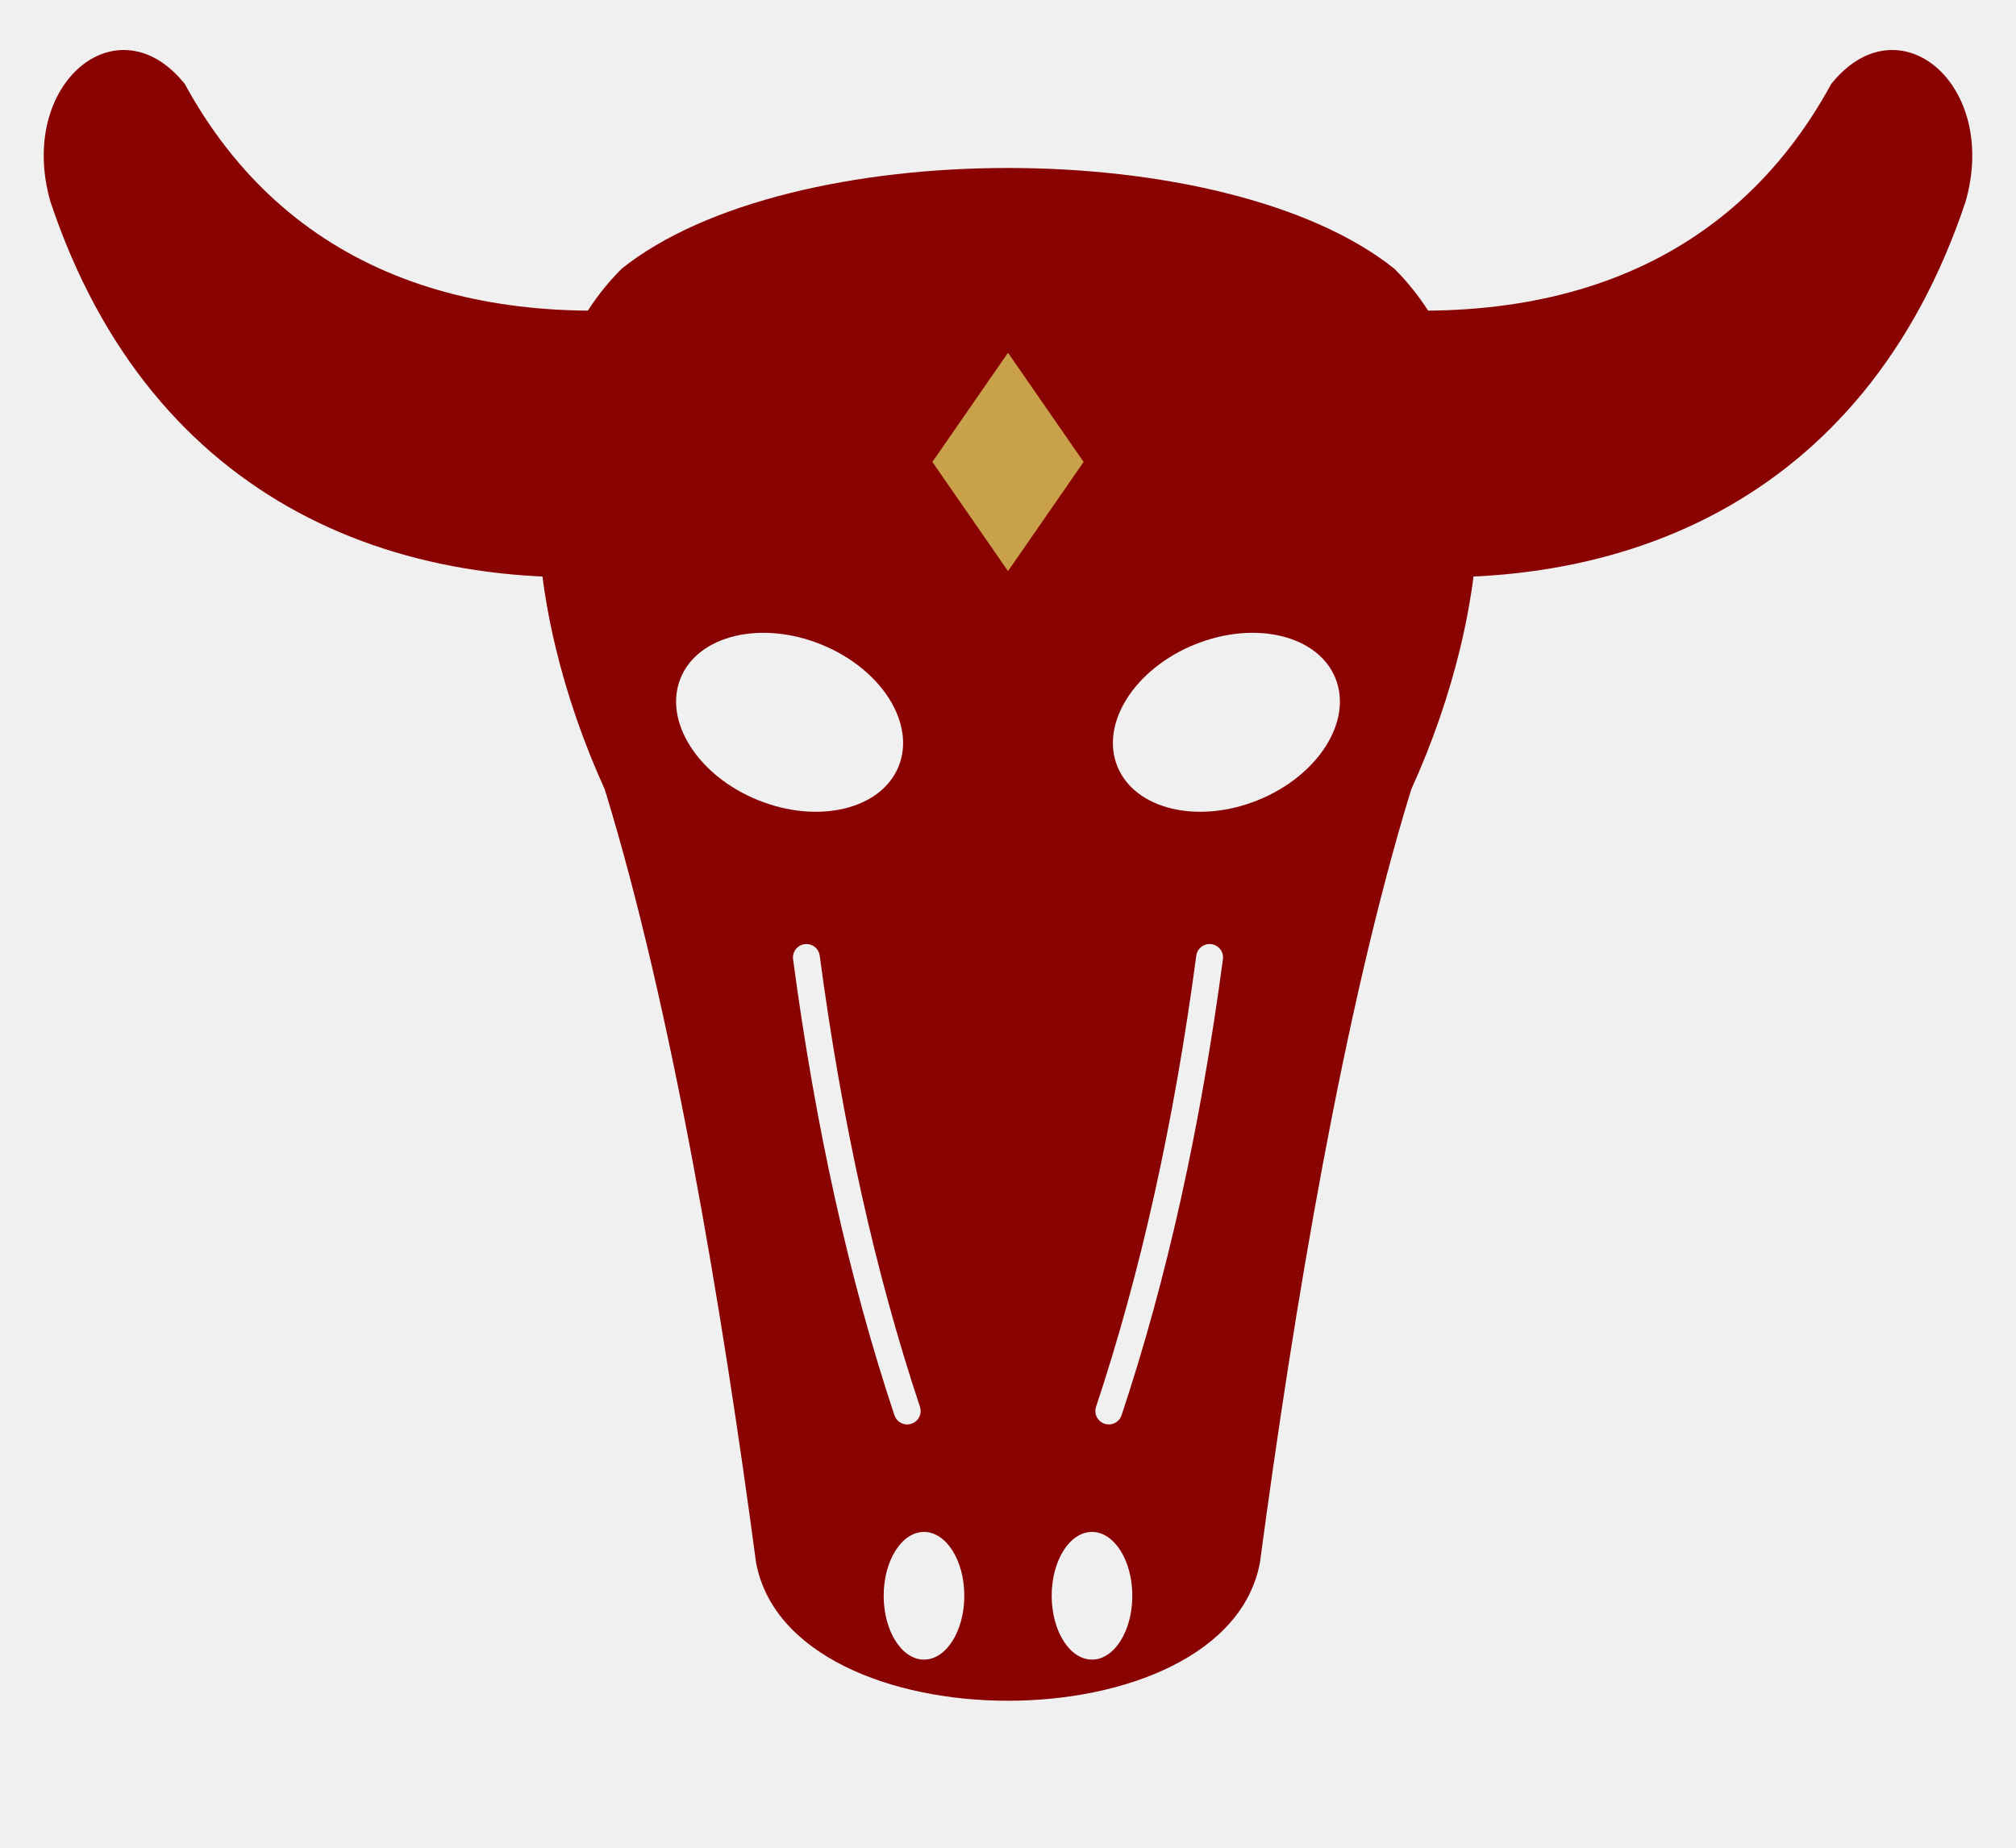
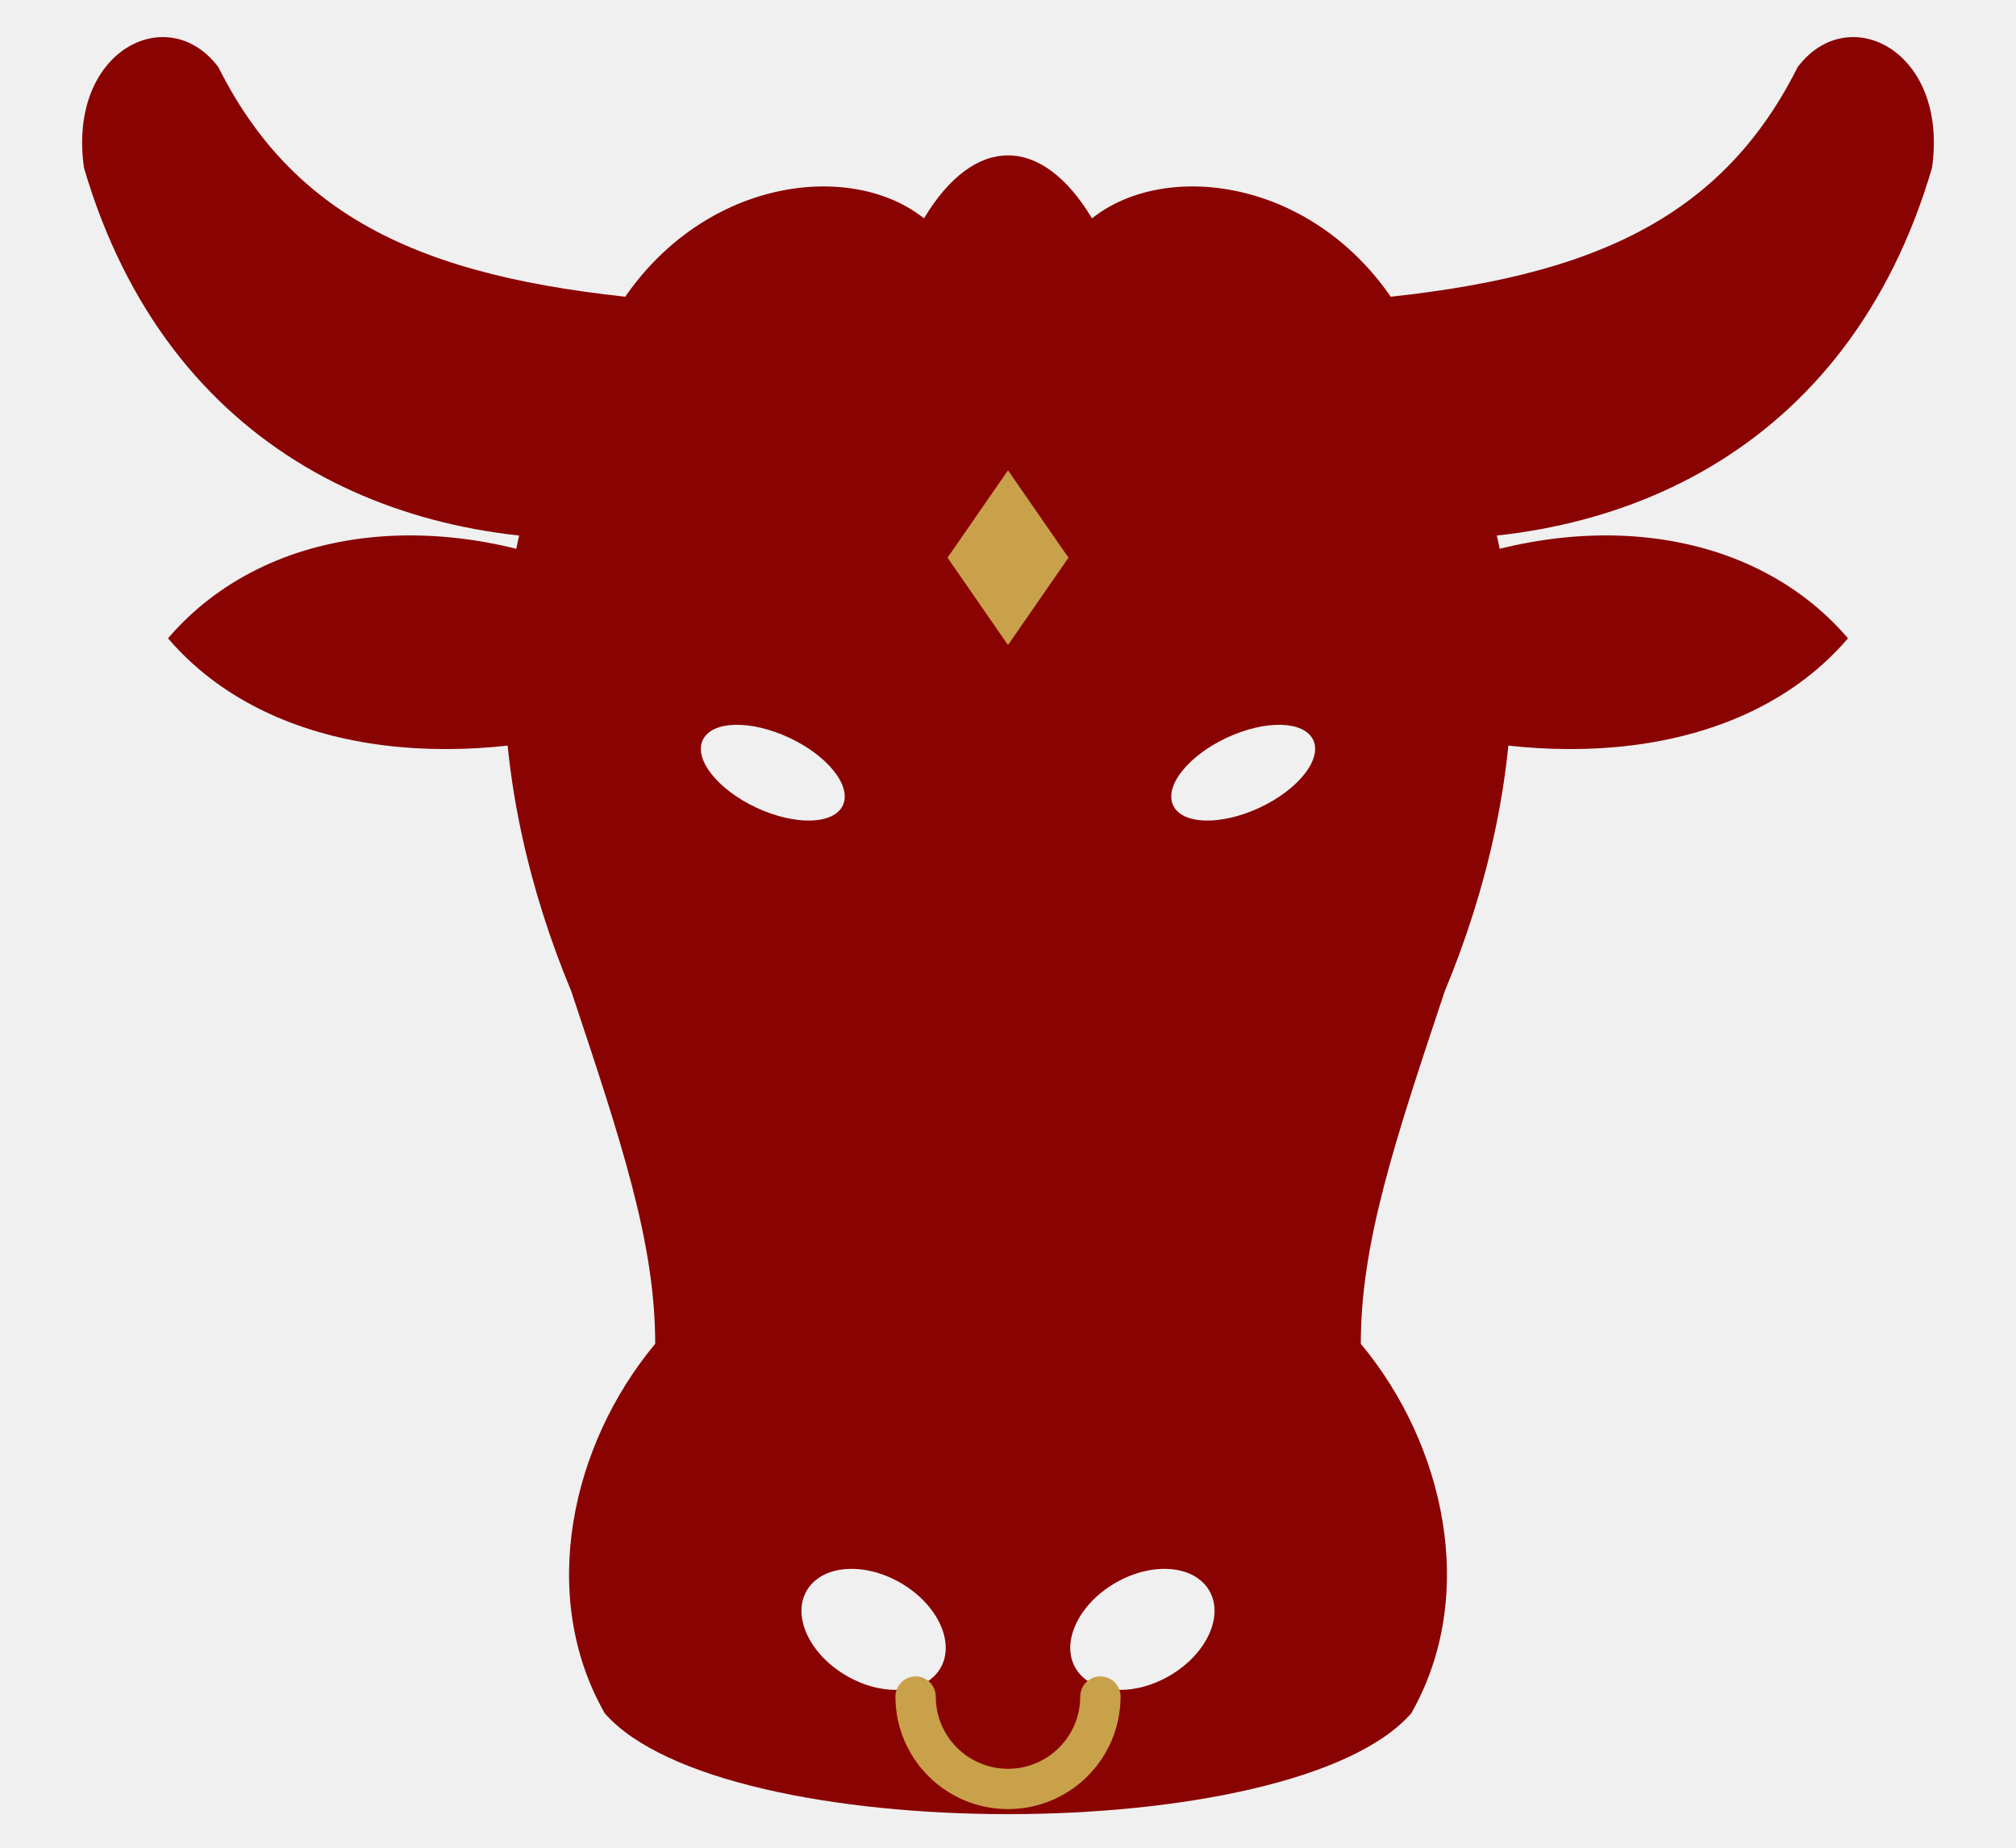
<svg xmlns="http://www.w3.org/2000/svg" viewBox="0 0 120 110">
  <defs>
    <mask id="h" maskUnits="userSpaceOnUse" x="0" y="0" width="120" height="110">
      <rect width="120" height="110" fill="#fff" />
-       <ellipse cx="47" cy="43" rx="7" ry="5" transform="rotate(22 47 43)" fill="#000" />
-       <ellipse cx="73" cy="43" rx="7" ry="5" transform="rotate(-22 73 43)" fill="#000" />
-       <ellipse cx="55" cy="95" rx="2.4" ry="3.8" fill="#000" />
-       <ellipse cx="65" cy="95" rx="2.4" ry="3.8" fill="#000" />
-       <path d="M48 57q2 15 6 27M72 57q-2 15-6 27" stroke="#000" stroke-width="1.6" fill="none" stroke-linecap="round" />
+       <ellipse cx="46" cy="46" rx="4.6" ry="2.3" transform="rotate(25 46 46)" fill="#000" />
+       <ellipse cx="74" cy="46" rx="4.6" ry="2.3" transform="rotate(-25 74 46)" fill="#000" />
+       <ellipse cx="52" cy="97" rx="4.6" ry="3.2" transform="rotate(30 52 97)" fill="#000" />
+       <ellipse cx="68" cy="97" rx="4.6" ry="3.2" transform="rotate(-30 68 97)" fill="#000" />
    </mask>
  </defs>
  <g mask="url(#h)" fill="#8a0303">
-     <path d="M40 34C24 36 9 30 3 12 1 5 7 0 11 5 17 16 28 20 42 18z" />
-     <path d="M80 34C96 36 111 30 117 12 119 5 113 0 109 5 103 16 92 20 78 18z" />
-     <path d="M37 16C47 8 73 8 83 16C90 23 89 36 84 47C80 60 77 78 75 93C73 104 47 104 45 93C43 78 40 60 36 47C31 36 30 23 37 16Z" />
+     <path d="M38 32C24 33 10 27 5 10C4 3 10 0 13 4C18 14 27 17 41 18Z" />
+     <path d="M82 32C96 33 110 27 115 10C116 3 110 0 107 4C102 14 93 17 79 18Z" />
+     <path d="M37 35C27 30 16 31 10 38C16 45 27 46 37 43Z" />
+     <path d="M83 35C93 30 104 31 110 38C104 45 93 46 83 43Z" />
+     <path d="M35 22C39 11 50 9 55 13C58 8 62 8 65 13C70 9 81 11 85 22C92 33 91 47 86 59C83 68 81 74 81 80C86 86 88 95 84 102C77 110 43 110 36 102C32 95 34 86 39 80C39 74 37 68 34 59C29 47 28 33 35 22Z" />
  </g>
-   <path d="M60 21l4.5 6.5L60 34l-4.5-6.5z" fill="#c9a14a" />
+   <path d="M60 28l3.6 5.2L60 38.4l-3.6-5.2z" fill="#c9a14a" />
+   <path d="M54.5 101a5.5 5.5 0 0 0 11 0" fill="none" stroke="#c9a14a" stroke-width="2.4" stroke-linecap="round" />
</svg>
